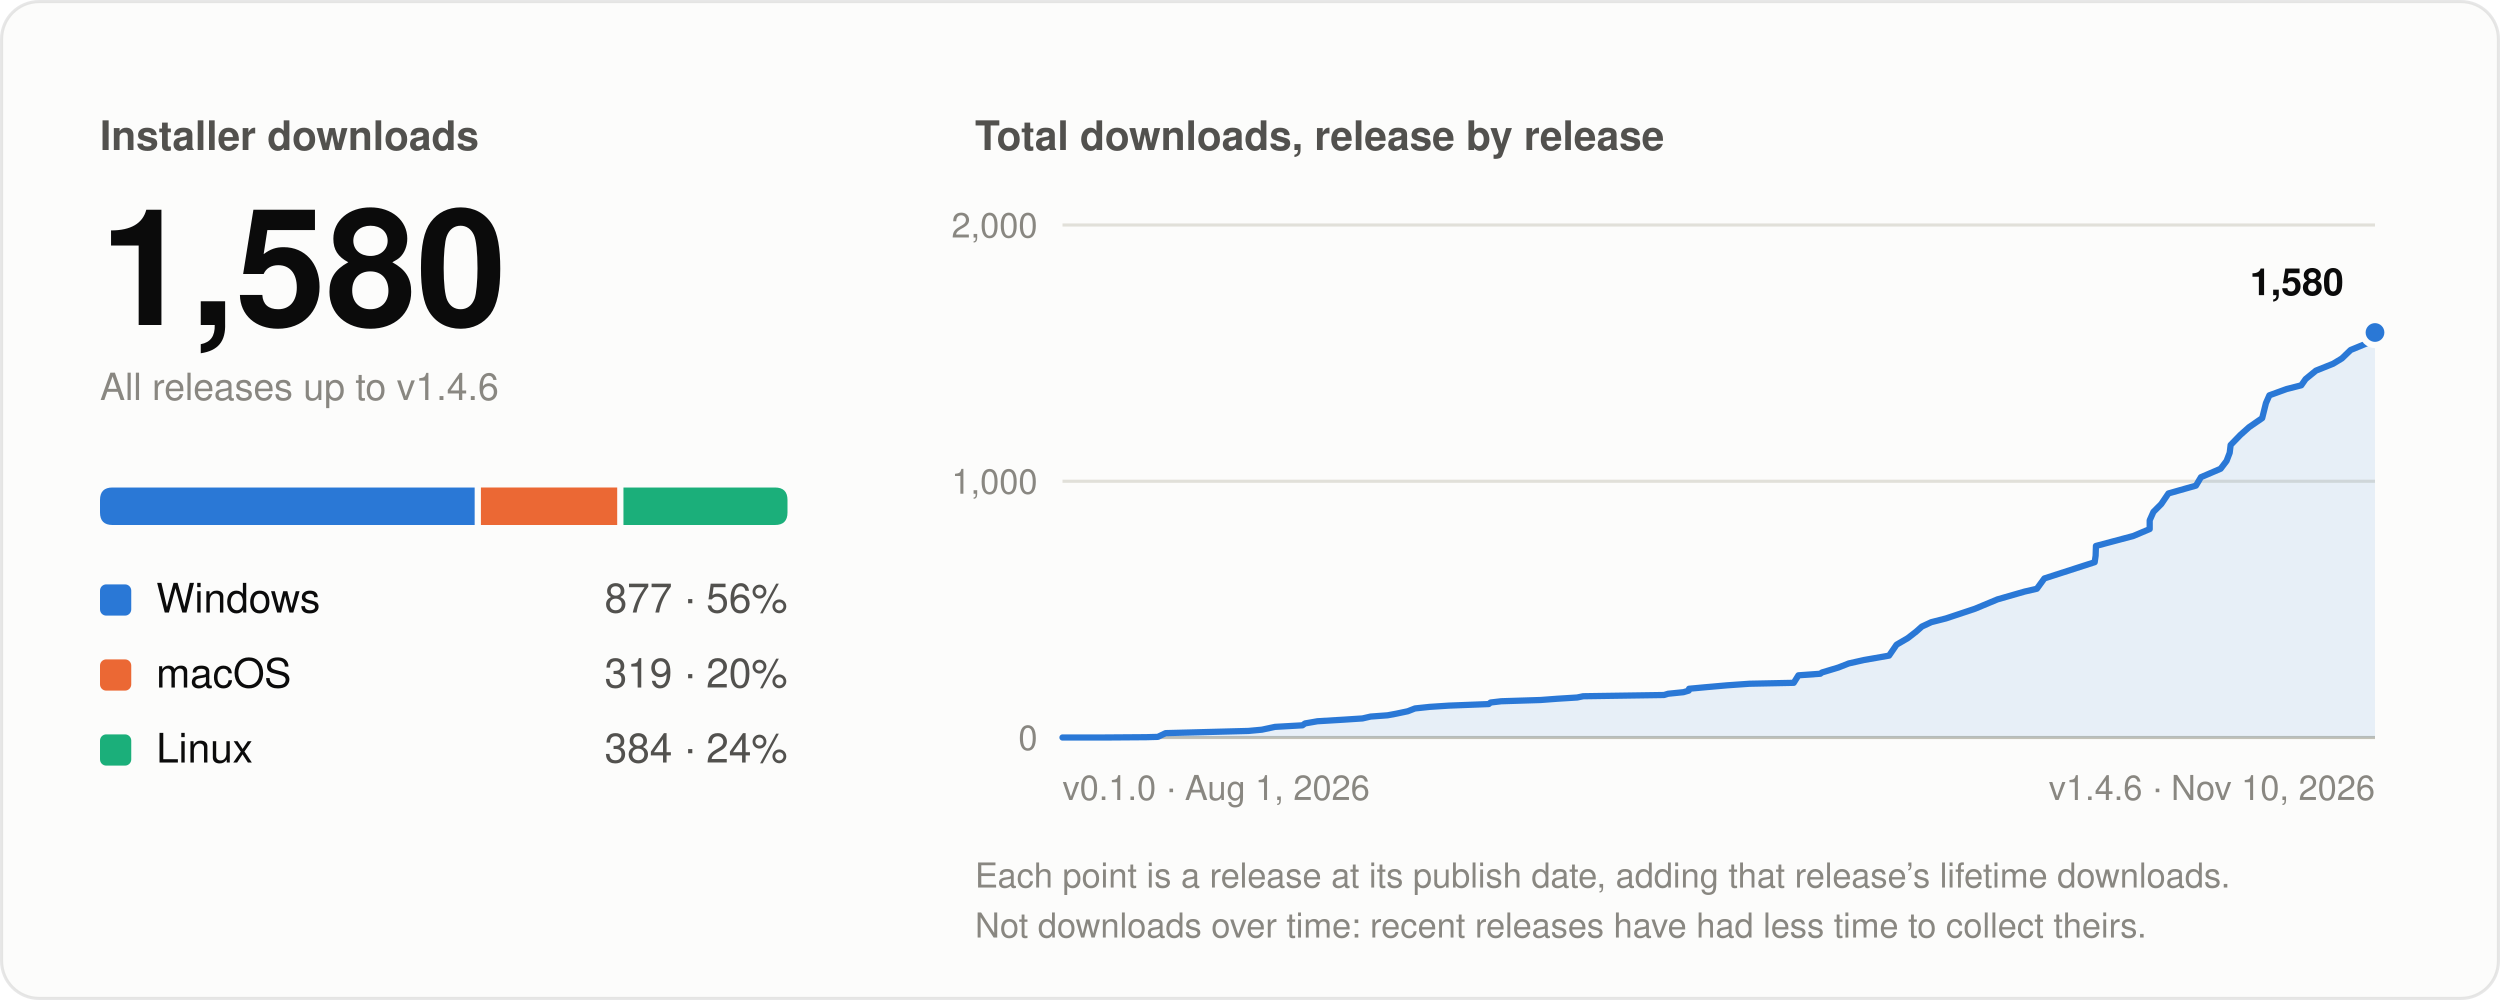
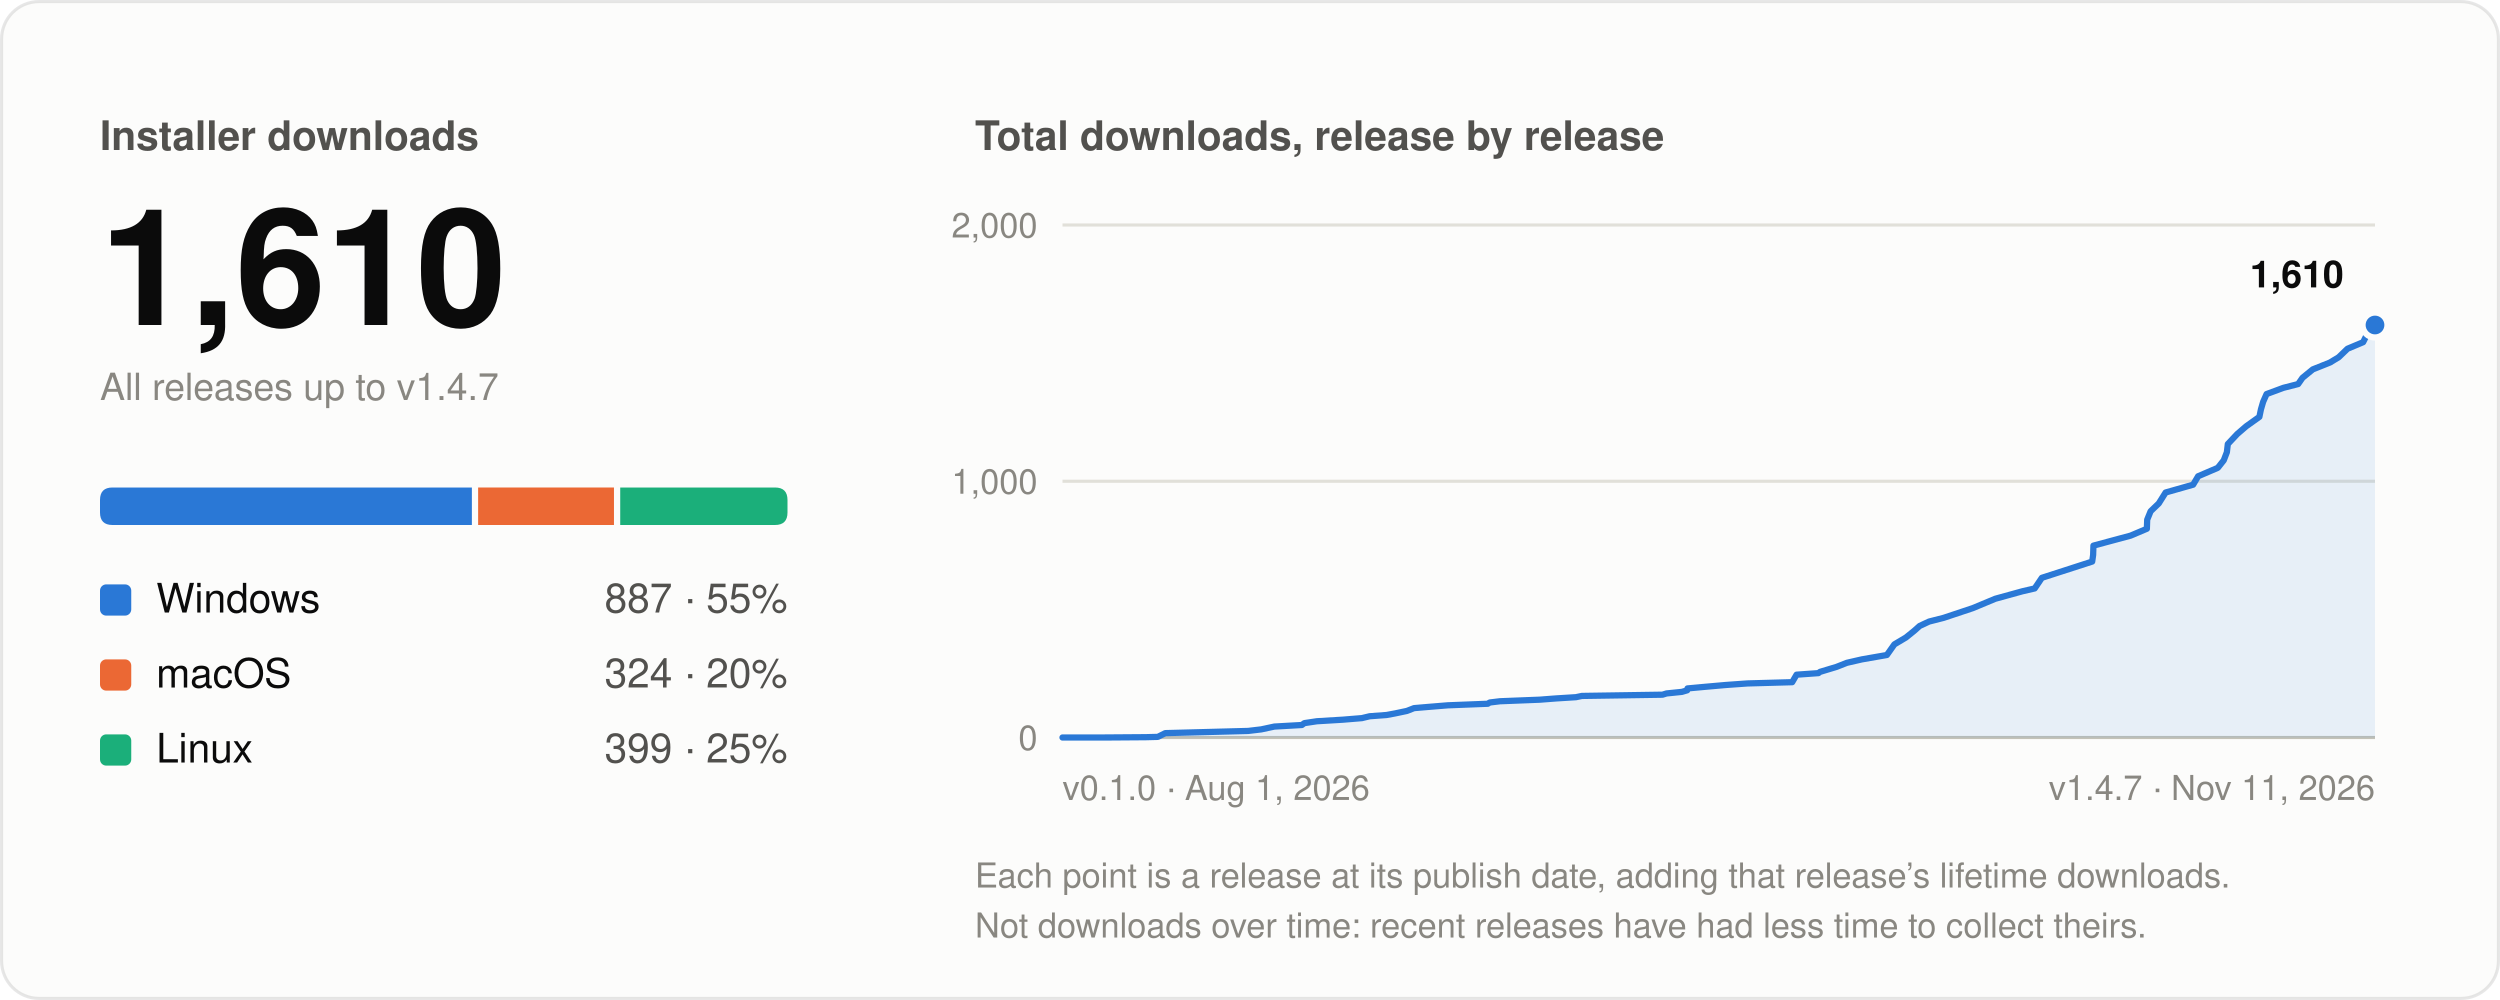
<svg xmlns="http://www.w3.org/2000/svg" width="800" height="320" viewBox="0 0 800 320" role="img" font-family="system-ui, -apple-system, &quot;Segoe UI&quot;, Helvetica, Arial, sans-serif">
  <rect x="0.5" y="0.5" width="799" height="319" rx="12" fill="#fcfcfb" stroke="rgba(11,11,11,0.10)" />
  <text x="32" y="48" font-size="13" font-weight="600" fill="#52514e" text-anchor="start">Installer downloads</text>
-   <text x="32" y="104" font-size="52" font-weight="700" fill="#0b0b0b" text-anchor="start">1,580</text>
-   <text x="32" y="128" font-size="12" font-weight="400" fill="#898781" text-anchor="start">All releases up to v1.4.6</text>
-   <path d="M36,156 H151.894 Q151.894,156 151.894,156 V168 Q151.894,168 151.894,168 H36 Q32,168 32,164 V160 Q32,156 36,156 Z" fill="#2a78d6" />
-   <path d="M153.894,156 H197.504 Q197.504,156 197.504,156 V168 Q197.504,168 197.504,168 H153.894 Q153.894,168 153.894,168 V156 Q153.894,156 153.894,156 Z" fill="#eb6834" />
-   <path d="M199.504,156 H248 Q252,156 252,160 V164 Q252,168 248,168 H199.504 Q199.504,168 199.504,168 V156 Q199.504,156 199.504,156 Z" fill="#1baf7a" />
+   <text x="32" y="104" font-size="52" font-weight="700" fill="#0b0b0b" text-anchor="start">1,610</text>
+   <text x="32" y="128" font-size="12" font-weight="400" fill="#898781" text-anchor="start">All releases up to v1.4.7</text>
+   <path d="M36,156 H151.001 Q151.001,156 151.001,156 V168 Q151.001,168 151.001,168 H36 Q32,168 32,164 V160 Q32,156 36,156 Z" fill="#2a78d6" />
+   <path d="M153.001,156 H196.47 Q196.47,156 196.47,156 V168 Q196.47,168 196.47,168 H153.001 Q153.001,168 153.001,168 V156 Q153.001,156 153.001,156 Z" fill="#eb6834" />
+   <path d="M198.47,156 H248 Q252,156 252,160 V164 Q252,168 248,168 H198.47 Q198.47,168 198.47,168 V156 Q198.47,156 198.47,156 Z" fill="#1baf7a" />
  <rect x="32" y="187" width="10" height="10" rx="2" fill="#2a78d6" />
  <text x="50" y="196" font-size="13" font-weight="400" fill="#0b0b0b" text-anchor="start">Windows</text>
-   <text x="252" y="196" font-size="13" font-weight="400" fill="#52514e" text-anchor="end">877 · 56%</text>
+   <text x="252" y="196" font-size="13" font-weight="400" fill="#52514e" text-anchor="end">887 · 55%</text>
  <rect x="32" y="211" width="10" height="10" rx="2" fill="#eb6834" />
  <text x="50" y="220" font-size="13" font-weight="400" fill="#0b0b0b" text-anchor="start">macOS</text>
-   <text x="252" y="220" font-size="13" font-weight="400" fill="#52514e" text-anchor="end">319 · 20%</text>
+   <text x="252" y="220" font-size="13" font-weight="400" fill="#52514e" text-anchor="end">324 · 20%</text>
  <rect x="32" y="235" width="10" height="10" rx="2" fill="#1baf7a" />
  <text x="50" y="244" font-size="13" font-weight="400" fill="#0b0b0b" text-anchor="start">Linux</text>
-   <text x="252" y="244" font-size="13" font-weight="400" fill="#52514e" text-anchor="end">384 · 24%</text>
+   <text x="252" y="244" font-size="13" font-weight="400" fill="#52514e" text-anchor="end">399 · 25%</text>
  <text x="312" y="48" font-size="13" font-weight="600" fill="#52514e" text-anchor="start">Total downloads, release by release</text>
  <line x1="340" x2="760" y1="236" y2="236" stroke="#c3c2b7" stroke-width="1" />
  <text x="332" y="240" font-size="11" font-weight="400" fill="#898781" text-anchor="end">0</text>
  <line x1="340" x2="760" y1="154" y2="154" stroke="#e1e0d9" stroke-width="1" />
  <text x="332" y="158" font-size="11" font-weight="400" fill="#898781" text-anchor="end">1,000</text>
  <line x1="340" x2="760" y1="72" y2="72" stroke="#e1e0d9" stroke-width="1" />
  <text x="332" y="76" font-size="11" font-weight="400" fill="#898781" text-anchor="end">2,000</text>
-   <path d="M340.0,236.0 L340.0,236.0 L344.2,236.0 L352.7,236.0 L353.2,236.0 L366.8,235.9 L370.5,235.8 L373.0,234.6 L399.5,233.9 L403.8,233.5 L408.0,232.6 L416.8,232.1 L417.6,231.5 L421.6,230.8 L429.9,230.3 L436.0,229.9 L438.6,229.3 L444.0,228.9 L446.7,228.4 L450.5,227.6 L452.8,226.7 L457.5,226.2 L463.6,225.8 L476.4,225.3 L477.0,224.8 L480.4,224.4 L493.0,224.0 L498.3,223.6 L504.7,223.2 L506.6,222.8 L532.5,222.4 L533.8,222.0 L538.7,221.5 L540.4,221.0 L540.5,220.4 L545.9,219.9 L552.7,219.3 L559.8,218.8 L574.0,218.5 L575.5,216.1 L582.5,215.6 L583.0,215.2 L588.3,213.6 L591.6,212.3 L596.5,211.2 L604.5,209.8 L606.9,206.3 L610.5,204.2 L613.2,202.1 L615.0,200.5 L618.0,199.1 L622.7,197.9 L632.0,194.8 L639.2,191.8 L647.9,189.3 L651.8,188.4 L654.2,185.1 L670.3,179.9 L670.6,177.8 L670.7,174.7 L682.7,171.5 L687.9,169.3 L687.9,166.5 L689.1,163.8 L691.6,161.3 L693.9,157.9 L702.7,155.4 L704.3,152.7 L710.6,150.0 L712.5,147.5 L713.5,144.9 L713.8,142.4 L716.9,139.2 L719.7,136.7 L723.9,133.8 L724.5,131.4 L725.1,129.0 L726.2,126.5 L731.7,124.5 L736.4,123.3 L737.8,121.3 L741.1,118.6 L746.6,116.4 L749.4,114.7 L752.2,112.0 L757.3,109.9 L758.4,107.8 L760.0,106.4 L760.0,236 L340.0,236 Z" fill="#2a78d6" fill-opacity="0.1" />
-   <path d="M340.0,236.0 L340.0,236.0 L344.2,236.0 L352.7,236.0 L353.2,236.0 L366.8,235.9 L370.5,235.8 L373.0,234.6 L399.5,233.9 L403.8,233.5 L408.0,232.6 L416.8,232.1 L417.6,231.5 L421.6,230.8 L429.9,230.3 L436.0,229.9 L438.6,229.3 L444.0,228.9 L446.7,228.4 L450.5,227.6 L452.8,226.7 L457.5,226.2 L463.6,225.8 L476.4,225.3 L477.0,224.8 L480.4,224.4 L493.0,224.0 L498.3,223.6 L504.7,223.2 L506.6,222.8 L532.5,222.4 L533.8,222.0 L538.7,221.5 L540.4,221.0 L540.5,220.4 L545.9,219.9 L552.7,219.3 L559.8,218.8 L574.0,218.5 L575.5,216.1 L582.5,215.6 L583.0,215.2 L588.3,213.6 L591.6,212.3 L596.5,211.2 L604.5,209.8 L606.9,206.3 L610.5,204.2 L613.2,202.1 L615.0,200.5 L618.0,199.1 L622.7,197.9 L632.0,194.8 L639.2,191.8 L647.9,189.3 L651.8,188.4 L654.2,185.1 L670.3,179.9 L670.6,177.8 L670.7,174.7 L682.7,171.5 L687.9,169.3 L687.9,166.5 L689.1,163.8 L691.6,161.3 L693.9,157.9 L702.7,155.4 L704.3,152.7 L710.6,150.0 L712.5,147.5 L713.5,144.9 L713.8,142.4 L716.9,139.2 L719.7,136.7 L723.9,133.8 L724.5,131.4 L725.1,129.0 L726.2,126.5 L731.7,124.5 L736.4,123.3 L737.8,121.3 L741.1,118.6 L746.6,116.4 L749.4,114.7 L752.2,112.0 L757.3,109.9 L758.4,107.8 L760.0,106.4" fill="none" stroke="#2a78d6" stroke-width="2" stroke-linejoin="round" stroke-linecap="round" />
-   <circle cx="760.0" cy="106.4" r="4" fill="#2a78d6" stroke="#fcfcfb" stroke-width="2" />
-   <text x="750" y="94.44" font-size="12" font-weight="600" fill="#0b0b0b" text-anchor="end">1,580</text>
+   <path d="M340.0,236.0 L340.0,236.0 L344.2,236.0 L352.7,236.0 L353.2,236.0 L366.7,235.9 L370.5,235.8 L372.9,234.6 L399.4,233.9 L403.6,233.4 L407.8,232.5 L416.6,232.0 L417.4,231.4 L421.4,230.8 L429.7,230.3 L435.8,229.8 L438.3,229.2 L443.7,228.8 L446.4,228.3 L450.2,227.5 L452.5,226.6 L457.2,226.2 L463.3,225.7 L476.1,225.2 L476.7,224.8 L480.0,224.4 L492.7,223.9 L497.9,223.5 L504.3,223.1 L506.2,222.7 L532.0,222.3 L533.3,221.9 L538.2,221.4 L539.9,220.9 L540.0,220.3 L545.4,219.8 L552.2,219.2 L559.2,218.7 L573.5,218.3 L574.9,215.9 L581.9,215.4 L582.4,215.0 L587.7,213.4 L591.0,212.1 L595.8,211.0 L603.8,209.6 L606.2,206.2 L609.9,204.0 L612.5,201.9 L614.3,200.3 L617.3,198.9 L622.0,197.7 L631.3,194.6 L638.5,191.6 L647.2,189.2 L651.1,188.3 L653.4,184.9 L669.5,179.7 L669.8,177.6 L669.9,174.6 L681.8,171.4 L687.0,169.2 L687.1,166.3 L688.2,163.6 L690.8,161.1 L693.0,157.6 L701.8,155.1 L703.4,152.4 L709.7,149.7 L711.6,147.3 L712.6,144.7 L712.9,142.1 L715.9,138.9 L718.8,136.4 L723.0,133.4 L723.5,131.0 L724.2,128.6 L725.3,126.1 L730.7,124.1 L735.4,122.9 L736.8,120.9 L740.1,118.2 L745.6,116.0 L748.4,114.3 L751.2,111.6 L756.2,109.5 L757.3,107.3 L759.0,105.2 L760.0,104.0 L760.0,236 L340.0,236 Z" fill="#2a78d6" fill-opacity="0.1" />
+   <path d="M340.0,236.0 L340.0,236.0 L344.2,236.0 L352.7,236.0 L353.2,236.0 L366.7,235.9 L370.5,235.8 L372.9,234.6 L399.4,233.9 L403.6,233.4 L407.8,232.5 L416.6,232.0 L417.4,231.4 L421.4,230.8 L429.7,230.3 L435.8,229.8 L438.3,229.2 L443.7,228.8 L446.4,228.3 L450.2,227.5 L452.5,226.6 L457.2,226.2 L463.3,225.7 L476.1,225.2 L476.7,224.8 L480.0,224.4 L492.7,223.9 L497.9,223.5 L504.3,223.1 L506.2,222.7 L532.0,222.3 L533.3,221.9 L538.2,221.4 L539.9,220.9 L540.0,220.3 L545.4,219.8 L552.2,219.2 L559.2,218.7 L573.5,218.3 L574.9,215.9 L581.9,215.4 L582.4,215.0 L587.7,213.4 L591.0,212.1 L595.8,211.0 L603.8,209.6 L606.2,206.2 L609.9,204.0 L612.5,201.9 L614.3,200.3 L617.3,198.9 L622.0,197.7 L631.3,194.6 L638.5,191.6 L647.2,189.2 L651.1,188.3 L653.4,184.9 L669.5,179.7 L669.8,177.6 L669.9,174.6 L681.8,171.4 L687.0,169.2 L687.1,166.3 L688.2,163.6 L690.8,161.1 L693.0,157.6 L701.8,155.1 L703.4,152.4 L709.7,149.7 L711.6,147.3 L712.6,144.7 L712.9,142.1 L715.9,138.9 L718.8,136.4 L723.0,133.4 L723.5,131.0 L724.2,128.6 L725.3,126.1 L730.7,124.1 L735.4,122.9 L736.8,120.9 L740.1,118.2 L745.6,116.0 L748.4,114.3 L751.2,111.6 L756.2,109.5 L757.3,107.3 L759.0,105.2 L760.0,104.0" fill="none" stroke="#2a78d6" stroke-width="2" stroke-linejoin="round" stroke-linecap="round" />
+   <circle cx="760.0" cy="104.0" r="4" fill="#2a78d6" stroke="#fcfcfb" stroke-width="2" />
+   <text x="750" y="91.98" font-size="12" font-weight="600" fill="#0b0b0b" text-anchor="end">1,610</text>
  <text x="340" y="256" font-size="11" font-weight="400" fill="#898781" text-anchor="start">v0.1.0 · Aug 1, 2026</text>
-   <text x="760" y="256" font-size="11" font-weight="400" fill="#898781" text-anchor="end">v1.4.6 · Nov 10, 2026</text>
+   <text x="760" y="256" font-size="11" font-weight="400" fill="#898781" text-anchor="end">v1.4.7 · Nov 11, 2026</text>
  <text x="312" y="284" font-size="11" font-weight="400" fill="#898781" text-anchor="start">Each point is a release at its publish date, adding that release’s lifetime downloads.</text>
  <text x="312" y="300" font-size="11" font-weight="400" fill="#898781" text-anchor="start">Not downloads over time: recent releases have had less time to collect theirs.</text>
</svg>
